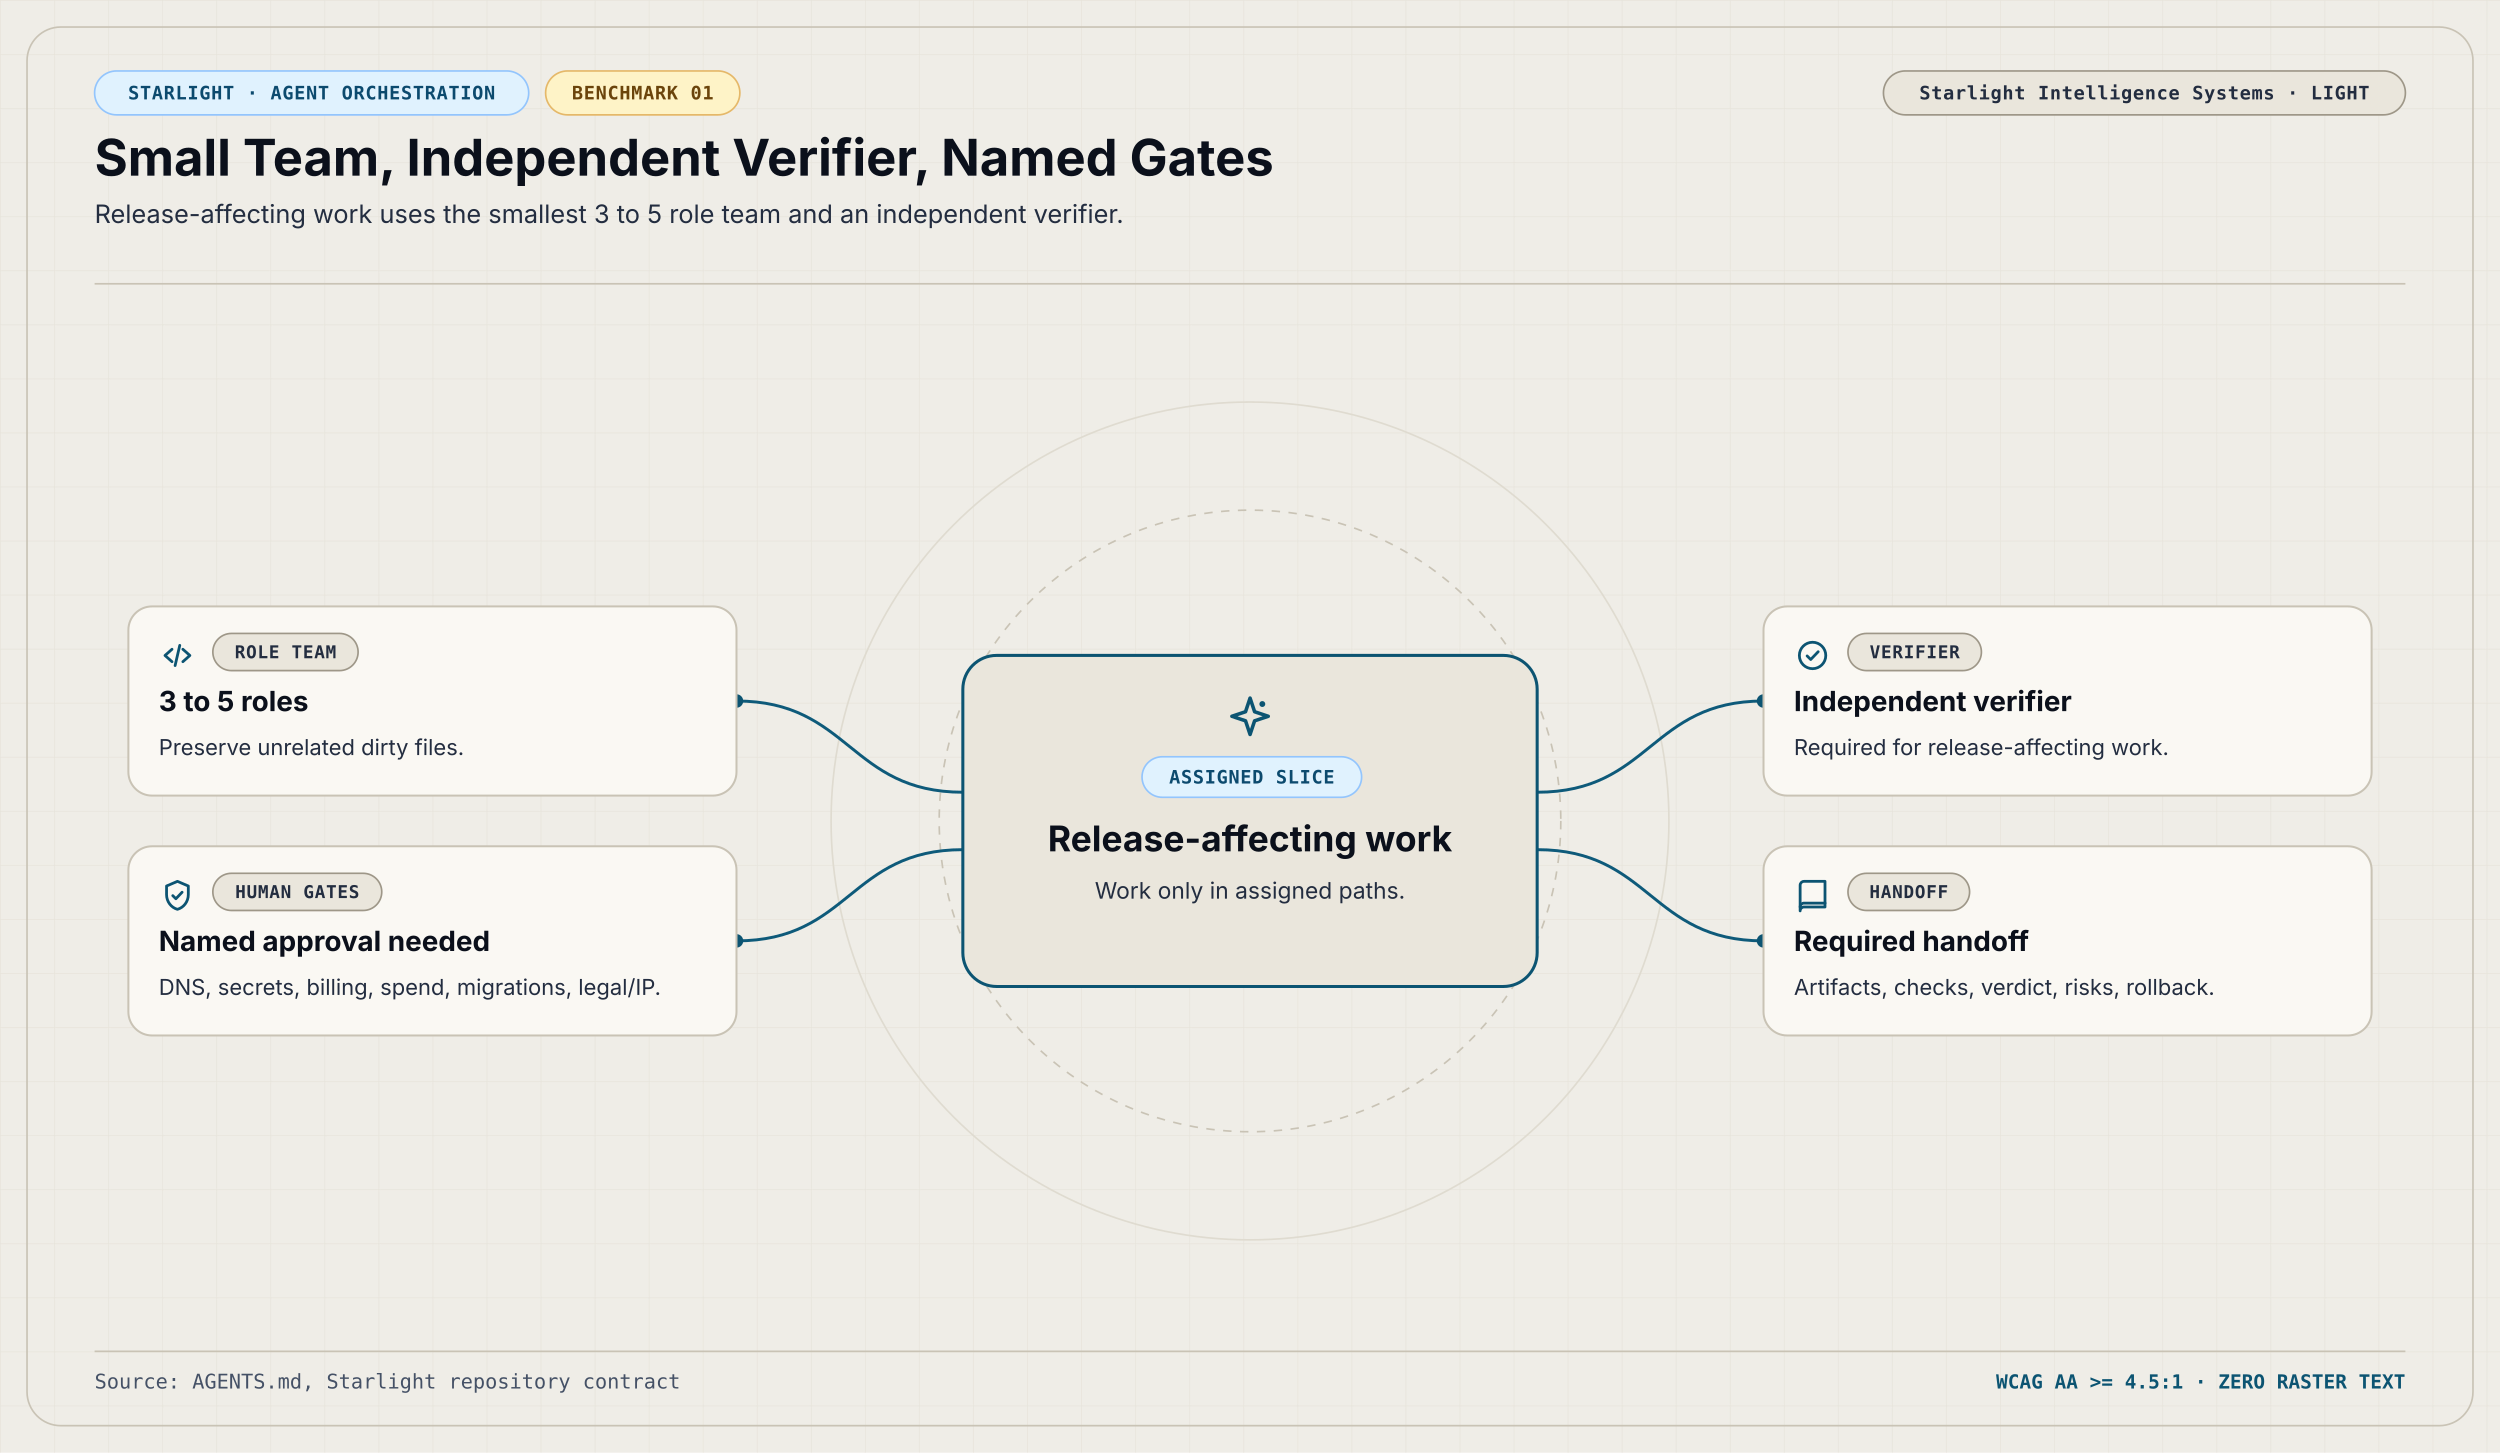
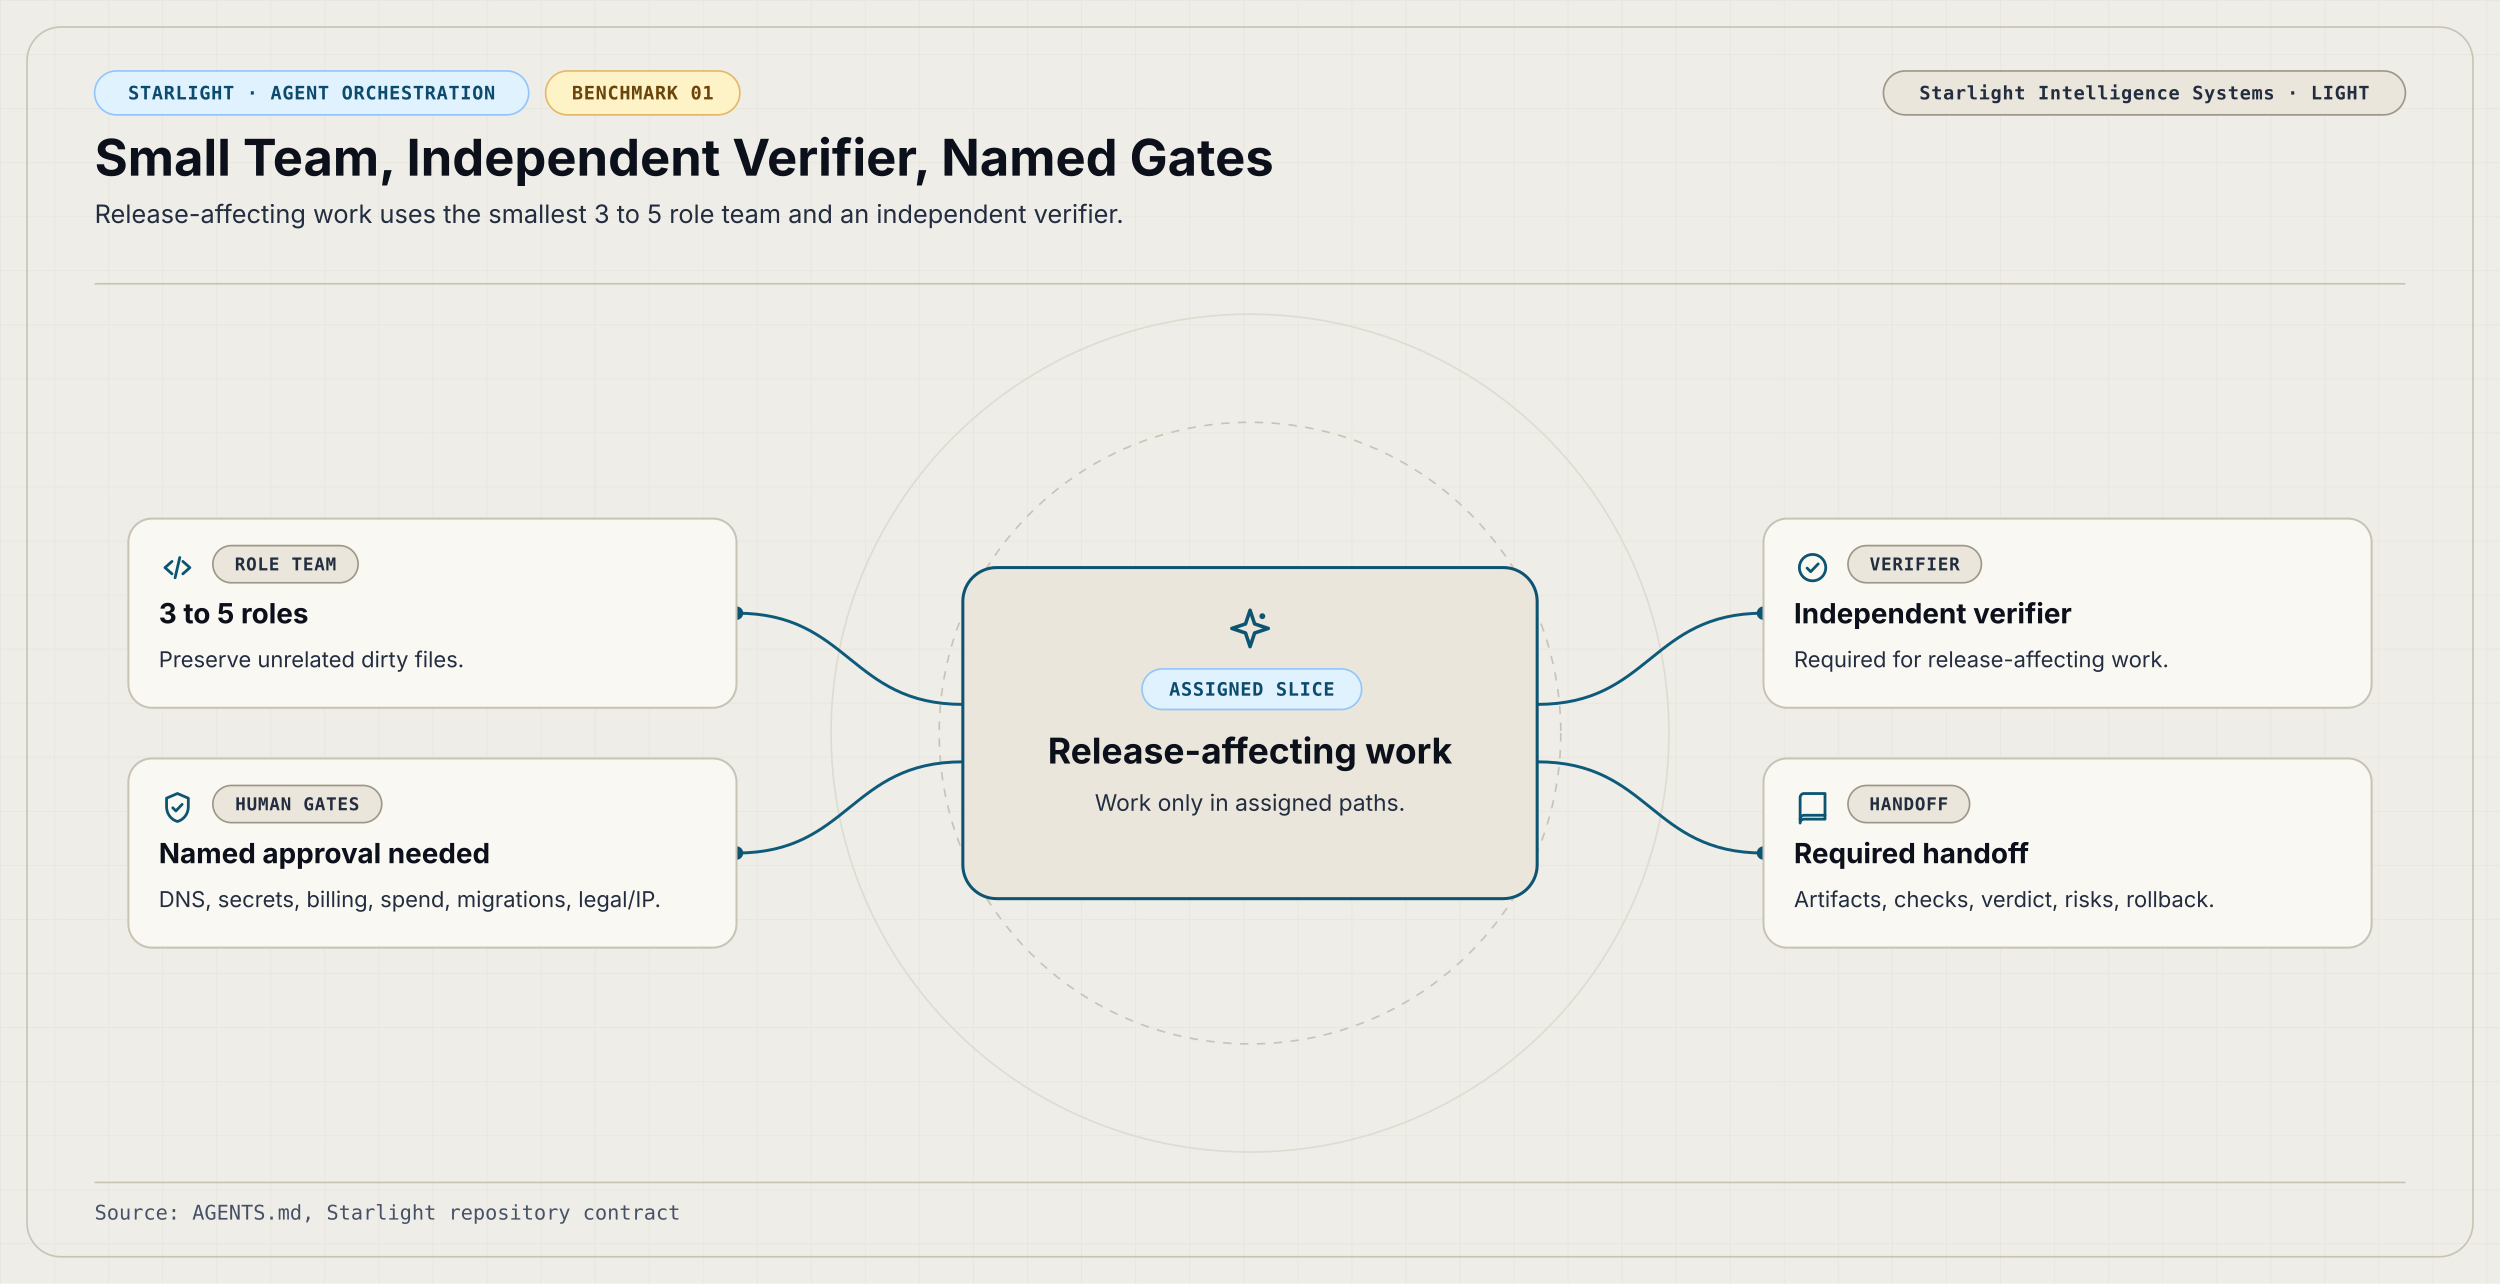
- <svg xmlns="http://www.w3.org/2000/svg" viewBox="0 0 1480 860" width="1480" height="860" role="img" aria-labelledby="title-ig-01-starlight-agent-orchestration-light desc-ig-01-starlight-agent-orchestration-light" data-brand="sis" data-archetype="hub-spoke" data-theme="light">
+ <svg xmlns="http://www.w3.org/2000/svg" viewBox="0 0 1480 760" width="1480" height="760" role="img" aria-labelledby="title-ig-01-starlight-agent-orchestration-light desc-ig-01-starlight-agent-orchestration-light" data-brand="sis" data-archetype="hub-spoke" data-theme="light">
  <defs>
    <linearGradient id="bg-grad-ig-01-starlight-agent-orchestration-light" x1="0" y1="0" x2="1" y2="1">
      <stop offset="0%" stop-color="#EFEDE7" />
      <stop offset="100%" stop-color="#E6E2D8" />
    </linearGradient>
    <pattern id="grid-ig-01-starlight-agent-orchestration-light" width="32" height="32" patternUnits="userSpaceOnUse">
      <path d="M 32 0 L 0 0 0 32" fill="none" stroke="#DFDBD0" stroke-width="0.75" />
    </pattern>
    <marker id="arrow-ig-01-starlight-agent-orchestration-light" viewBox="0 0 10 10" refX="7" refY="5" markerWidth="6.5" markerHeight="6.5" orient="auto-start-reverse">
      <path d="M 1 1.5 L 8.5 5 L 1 8.5 z" fill="#0E5A7A" />
    </marker>
  </defs>
-   <rect x="0" y="0" width="1480" height="860" fill="#EFEDE7" />
-   <rect x="0" y="0" width="1480" height="860" fill="url(#grid-ig-01-starlight-agent-orchestration-light)" opacity="0.55" />
-   <rect x="16" y="16" width="1448" height="828" rx="20" fill="none" stroke="#C9C3B5" stroke-width="1" />
+   <rect x="0" y="0" width="1480" height="760" fill="#EFEDE7" />
+   <rect x="0" y="0" width="1480" height="760" fill="url(#grid-ig-01-starlight-agent-orchestration-light)" opacity="0.55" />
+   <rect x="16" y="16" width="1448" height="728" rx="20" fill="none" stroke="#C9C3B5" stroke-width="1" />
  <rect x="56" y="42" width="257" height="26" rx="13" fill="#E0F2FE" stroke="#93C5FD" stroke-width="1" />
  <text x="184.5" y="58.85" fill="#0C4A6E" font-family="'IBM Plex Mono', 'JetBrains Mono', ui-monospace, monospace" font-size="11" font-weight="600" letter-spacing="0.4" text-anchor="middle">STARLIGHT · AGENT ORCHESTRATION</text>
  <rect x="323" y="42" width="115" height="26" rx="13" fill="#FEF3C7" stroke="#E5B869" stroke-width="1" />
  <text x="380.5" y="58.85" fill="#6B440B" font-family="'IBM Plex Mono', 'JetBrains Mono', ui-monospace, monospace" font-size="11" font-weight="600" letter-spacing="0.4" text-anchor="middle">BENCHMARK 01</text>
  <rect x="1115" y="42" width="309" height="26" rx="13" fill="#EAE6DC" stroke="#9E9788" stroke-width="1" />
  <text x="1269.5" y="58.85" fill="#232D40" font-family="'IBM Plex Mono', 'JetBrains Mono', ui-monospace, monospace" font-size="11" font-weight="600" letter-spacing="0.4" text-anchor="middle">Starlight Intelligence Systems · LIGHT</text>
  <text x="56" y="104" fill="#0B101B" font-family="'Instrument Sans', Inter, system-ui, -apple-system, sans-serif" font-size="30" font-weight="700">Small Team, Independent Verifier, Named Gates</text>
  <text x="56" y="132" fill="#232D40" font-family="'Instrument Sans', Inter, system-ui, -apple-system, sans-serif" font-size="15" font-weight="400">Release-affecting work uses the smallest 3 to 5 role team and an independent verifier.</text>
  <line x1="56" y1="168" x2="1424" y2="168" stroke="#C9C3B5" stroke-width="1" />
-   <line x1="56" y1="800" x2="1424" y2="800" stroke="#C9C3B5" stroke-width="1" />
-   <text x="56" y="822" fill="#455166" font-family="'IBM Plex Mono', 'JetBrains Mono', ui-monospace, monospace" font-size="12" font-weight="500">Source: AGENTS.md, Starlight repository contract</text>
-   <text x="1424" y="822" fill="#0C5472" font-family="'IBM Plex Mono', 'JetBrains Mono', ui-monospace, monospace" font-size="11.5" font-weight="600" text-anchor="end">WCAG AA &gt;= 4.5:1 · ZERO RASTER TEXT</text>
-   <circle cx="740" cy="486" r="184" fill="none" stroke="#C9C3B5" stroke-width="1" stroke-dasharray="5 5" />
-   <circle cx="740" cy="486" r="248" fill="none" stroke="#DFDBD0" stroke-width="1" />
-   <path d="M 570 469 C 503 469, 503 415, 436 415" fill="none" stroke="#0E5A7A" stroke-width="1.75" />
-   <circle cx="436" cy="415" r="4" fill="#0C5472" />
-   <rect x="76" y="359" width="360" height="112" rx="14" fill="#FAF8F3" stroke="#C9C3B5" stroke-width="1.2" />
-   <g transform="translate(94, 377) scale(0.92)" width="22" height="22" fill="none" stroke="#0C5472" stroke-width="1.8" stroke-linecap="round" stroke-linejoin="round">
+   <line x1="56" y1="700" x2="1424" y2="700" stroke="#C9C3B5" stroke-width="1" />
+   <text x="56" y="722" fill="#455166" font-family="'IBM Plex Mono', 'JetBrains Mono', ui-monospace, monospace" font-size="12" font-weight="500">Source: AGENTS.md, Starlight repository contract</text>
+   <circle cx="740" cy="434" r="184" fill="none" stroke="#C9C3B5" stroke-width="1" stroke-dasharray="5 5" />
+   <circle cx="740" cy="434" r="248" fill="none" stroke="#DFDBD0" stroke-width="1" />
+   <path d="M 570 417 C 503 417, 503 363, 436 363" fill="none" stroke="#0E5A7A" stroke-width="1.75" />
+   <circle cx="436" cy="363" r="4" fill="#0C5472" />
+   <rect x="76" y="307" width="360" height="112" rx="14" fill="#FAF8F3" stroke="#C9C3B5" stroke-width="1.2" />
+   <g transform="translate(94, 325) scale(0.92)" width="22" height="22" fill="none" stroke="#0C5472" stroke-width="1.8" stroke-linecap="round" stroke-linejoin="round">
    <path d="M8.5 8L4 12l4.5 4M15.5 8L20 12l-4.5 4M13.5 5.5l-3 13" />
  </g>
-   <rect x="126" y="375" width="86" height="22" rx="11" fill="#EAE6DC" stroke="#9E9788" stroke-width="1" />
-   <text x="169" y="389.68" fill="#232D40" font-family="'IBM Plex Mono', 'JetBrains Mono', ui-monospace, monospace" font-size="10.5" font-weight="600" letter-spacing="0.4" text-anchor="middle">ROLE TEAM</text>
-   <text x="94" y="421" fill="#0B101B" font-family="'Instrument Sans', Inter, system-ui, -apple-system, sans-serif" font-size="16.5" font-weight="700">3 to 5 roles</text>
-   <text x="94" y="447" fill="#232D40" font-family="'Instrument Sans', Inter, system-ui, -apple-system, sans-serif" font-size="13" font-weight="400">Preserve unrelated dirty files.</text>
-   <path d="M 570 503 C 503 503, 503 557, 436 557" fill="none" stroke="#0E5A7A" stroke-width="1.75" />
-   <circle cx="436" cy="557" r="4" fill="#0C5472" />
-   <rect x="76" y="501" width="360" height="112" rx="14" fill="#FAF8F3" stroke="#C9C3B5" stroke-width="1.2" />
-   <g transform="translate(94, 519) scale(0.92)" width="22" height="22" fill="none" stroke="#0C5472" stroke-width="1.8" stroke-linecap="round" stroke-linejoin="round">
+   <rect x="126" y="323" width="86" height="22" rx="11" fill="#EAE6DC" stroke="#9E9788" stroke-width="1" />
+   <text x="169" y="337.68" fill="#232D40" font-family="'IBM Plex Mono', 'JetBrains Mono', ui-monospace, monospace" font-size="10.5" font-weight="600" letter-spacing="0.4" text-anchor="middle">ROLE TEAM</text>
+   <text x="94" y="369" fill="#0B101B" font-family="'Instrument Sans', Inter, system-ui, -apple-system, sans-serif" font-size="16.5" font-weight="700">3 to 5 roles</text>
+   <text x="94" y="395" fill="#232D40" font-family="'Instrument Sans', Inter, system-ui, -apple-system, sans-serif" font-size="13" font-weight="400">Preserve unrelated dirty files.</text>
+   <path d="M 570 451 C 503 451, 503 505, 436 505" fill="none" stroke="#0E5A7A" stroke-width="1.75" />
+   <circle cx="436" cy="505" r="4" fill="#0C5472" />
+   <rect x="76" y="449" width="360" height="112" rx="14" fill="#FAF8F3" stroke="#C9C3B5" stroke-width="1.2" />
+   <g transform="translate(94, 467) scale(0.92)" width="22" height="22" fill="none" stroke="#0C5472" stroke-width="1.8" stroke-linecap="round" stroke-linejoin="round">
    <path d="M12 3l7 3v5.5c0 4.6-3 8.4-7 9.5-4-1.1-7-4.9-7-9.5V6l7-3z" />
    <path d="M9 12.2l2 2 4-4.2" />
  </g>
-   <rect x="126" y="517" width="100" height="22" rx="11" fill="#EAE6DC" stroke="#9E9788" stroke-width="1" />
-   <text x="176" y="531.67" fill="#232D40" font-family="'IBM Plex Mono', 'JetBrains Mono', ui-monospace, monospace" font-size="10.5" font-weight="600" letter-spacing="0.4" text-anchor="middle">HUMAN GATES</text>
-   <text x="94" y="563" fill="#0B101B" font-family="'Instrument Sans', Inter, system-ui, -apple-system, sans-serif" font-size="16.5" font-weight="700">Named approval needed</text>
-   <text x="94" y="589" fill="#232D40" font-family="'Instrument Sans', Inter, system-ui, -apple-system, sans-serif" font-size="13" font-weight="400">DNS, secrets, billing, spend, migrations, legal/IP.</text>
-   <path d="M 910 469 C 977 469, 977 415, 1044 415" fill="none" stroke="#0E5A7A" stroke-width="1.75" />
-   <circle cx="1044" cy="415" r="4" fill="#0C5472" />
-   <rect x="1044" y="359" width="360" height="112" rx="14" fill="#FAF8F3" stroke="#C9C3B5" stroke-width="1.2" />
-   <g transform="translate(1062, 377) scale(0.92)" width="22" height="22" fill="none" stroke="#0C5472" stroke-width="1.8" stroke-linecap="round" stroke-linejoin="round">
+   <rect x="126" y="465" width="100" height="22" rx="11" fill="#EAE6DC" stroke="#9E9788" stroke-width="1" />
+   <text x="176" y="479.68" fill="#232D40" font-family="'IBM Plex Mono', 'JetBrains Mono', ui-monospace, monospace" font-size="10.5" font-weight="600" letter-spacing="0.4" text-anchor="middle">HUMAN GATES</text>
+   <text x="94" y="511" fill="#0B101B" font-family="'Instrument Sans', Inter, system-ui, -apple-system, sans-serif" font-size="16.5" font-weight="700">Named approval needed</text>
+   <text x="94" y="537" fill="#232D40" font-family="'Instrument Sans', Inter, system-ui, -apple-system, sans-serif" font-size="13" font-weight="400">DNS, secrets, billing, spend, migrations, legal/IP.</text>
+   <path d="M 910 417 C 977 417, 977 363, 1044 363" fill="none" stroke="#0E5A7A" stroke-width="1.75" />
+   <circle cx="1044" cy="363" r="4" fill="#0C5472" />
+   <rect x="1044" y="307" width="360" height="112" rx="14" fill="#FAF8F3" stroke="#C9C3B5" stroke-width="1.2" />
+   <g transform="translate(1062, 325) scale(0.92)" width="22" height="22" fill="none" stroke="#0C5472" stroke-width="1.8" stroke-linecap="round" stroke-linejoin="round">
    <circle cx="12" cy="12" r="8.5" />
    <path d="M8.5 12.3l2.3 2.3 4.8-5" />
  </g>
-   <rect x="1094" y="375" width="79" height="22" rx="11" fill="#EAE6DC" stroke="#9E9788" stroke-width="1" />
-   <text x="1133.5" y="389.68" fill="#232D40" font-family="'IBM Plex Mono', 'JetBrains Mono', ui-monospace, monospace" font-size="10.5" font-weight="600" letter-spacing="0.4" text-anchor="middle">VERIFIER</text>
-   <text x="1062" y="421" fill="#0B101B" font-family="'Instrument Sans', Inter, system-ui, -apple-system, sans-serif" font-size="16.5" font-weight="700">Independent verifier</text>
-   <text x="1062" y="447" fill="#232D40" font-family="'Instrument Sans', Inter, system-ui, -apple-system, sans-serif" font-size="13" font-weight="400">Required for release-affecting work.</text>
-   <path d="M 910 503 C 977 503, 977 557, 1044 557" fill="none" stroke="#0E5A7A" stroke-width="1.75" />
-   <circle cx="1044" cy="557" r="4" fill="#0C5472" />
-   <rect x="1044" y="501" width="360" height="112" rx="14" fill="#FAF8F3" stroke="#C9C3B5" stroke-width="1.2" />
-   <g transform="translate(1062, 519) scale(0.92)" width="22" height="22" fill="none" stroke="#0C5472" stroke-width="1.8" stroke-linecap="round" stroke-linejoin="round">
+   <rect x="1094" y="323" width="79" height="22" rx="11" fill="#EAE6DC" stroke="#9E9788" stroke-width="1" />
+   <text x="1133.5" y="337.68" fill="#232D40" font-family="'IBM Plex Mono', 'JetBrains Mono', ui-monospace, monospace" font-size="10.5" font-weight="600" letter-spacing="0.4" text-anchor="middle">VERIFIER</text>
+   <text x="1062" y="369" fill="#0B101B" font-family="'Instrument Sans', Inter, system-ui, -apple-system, sans-serif" font-size="16.5" font-weight="700">Independent verifier</text>
+   <text x="1062" y="395" fill="#232D40" font-family="'Instrument Sans', Inter, system-ui, -apple-system, sans-serif" font-size="13" font-weight="400">Required for release-affecting work.</text>
+   <path d="M 910 451 C 977 451, 977 505, 1044 505" fill="none" stroke="#0E5A7A" stroke-width="1.75" />
+   <circle cx="1044" cy="505" r="4" fill="#0C5472" />
+   <rect x="1044" y="449" width="360" height="112" rx="14" fill="#FAF8F3" stroke="#C9C3B5" stroke-width="1.2" />
+   <g transform="translate(1062, 467) scale(0.92)" width="22" height="22" fill="none" stroke="#0C5472" stroke-width="1.8" stroke-linecap="round" stroke-linejoin="round">
    <path d="M4 5.5A2.5 2.5 0 0 1 6.5 3H20v16.5H6.5A2.5 2.5 0 0 0 4 22V5.5z" />
    <path d="M4 19.5A2.5 2.5 0 0 1 6.5 17H20" />
  </g>
-   <rect x="1094" y="517" width="72" height="22" rx="11" fill="#EAE6DC" stroke="#9E9788" stroke-width="1" />
-   <text x="1130" y="531.67" fill="#232D40" font-family="'IBM Plex Mono', 'JetBrains Mono', ui-monospace, monospace" font-size="10.5" font-weight="600" letter-spacing="0.4" text-anchor="middle">HANDOFF</text>
-   <text x="1062" y="563" fill="#0B101B" font-family="'Instrument Sans', Inter, system-ui, -apple-system, sans-serif" font-size="16.5" font-weight="700">Required handoff</text>
-   <text x="1062" y="589" fill="#232D40" font-family="'Instrument Sans', Inter, system-ui, -apple-system, sans-serif" font-size="13" font-weight="400">Artifacts, checks, verdict, risks, rollback.</text>
-   <rect x="570" y="388" width="340" height="196" rx="20" fill="#EAE6DC" stroke="#0C5472" stroke-width="1.8" />
-   <g transform="translate(726, 410) scale(1.17)" width="28" height="28" fill="none" stroke="#0C5472" stroke-width="1.8" stroke-linecap="round" stroke-linejoin="round">
+   <rect x="1094" y="465" width="72" height="22" rx="11" fill="#EAE6DC" stroke="#9E9788" stroke-width="1" />
+   <text x="1130" y="479.68" fill="#232D40" font-family="'IBM Plex Mono', 'JetBrains Mono', ui-monospace, monospace" font-size="10.5" font-weight="600" letter-spacing="0.4" text-anchor="middle">HANDOFF</text>
+   <text x="1062" y="511" fill="#0B101B" font-family="'Instrument Sans', Inter, system-ui, -apple-system, sans-serif" font-size="16.5" font-weight="700">Required handoff</text>
+   <text x="1062" y="537" fill="#232D40" font-family="'Instrument Sans', Inter, system-ui, -apple-system, sans-serif" font-size="13" font-weight="400">Artifacts, checks, verdict, risks, rollback.</text>
+   <rect x="570" y="336" width="340" height="196" rx="20" fill="#EAE6DC" stroke="#0C5472" stroke-width="1.8" />
+   <g transform="translate(726, 358) scale(1.17)" width="28" height="28" fill="none" stroke="#0C5472" stroke-width="1.8" stroke-linecap="round" stroke-linejoin="round">
    <path d="M12 2.8L14.3 9.7L21.2 12L14.3 14.3L12 21.2L9.7 14.3L2.8 12L9.7 9.7Z" />
    <circle cx="18.2" cy="5.8" r="1.5" fill="#0C5472" stroke="none" />
  </g>
-   <rect x="676.08" y="448" width="130" height="24" rx="12" fill="#E0F2FE" stroke="#93C5FD" stroke-width="1" />
-   <text x="741.08" y="463.85" fill="#0C4A6E" font-family="'IBM Plex Mono', 'JetBrains Mono', ui-monospace, monospace" font-size="11" font-weight="600" letter-spacing="0.4" text-anchor="middle">ASSIGNED SLICE</text>
-   <text x="740" y="504" fill="#0B101B" font-family="'Instrument Sans', Inter, system-ui, -apple-system, sans-serif" font-size="21" font-weight="700" text-anchor="middle">Release-affecting work</text>
-   <text x="740" y="532" fill="#232D40" font-family="'Instrument Sans', Inter, system-ui, -apple-system, sans-serif" font-size="13.5" font-weight="400" text-anchor="middle">Work only in assigned paths.</text>
+   <rect x="676.08" y="396" width="130" height="24" rx="12" fill="#E0F2FE" stroke="#93C5FD" stroke-width="1" />
+   <text x="741.08" y="411.85" fill="#0C4A6E" font-family="'IBM Plex Mono', 'JetBrains Mono', ui-monospace, monospace" font-size="11" font-weight="600" letter-spacing="0.4" text-anchor="middle">ASSIGNED SLICE</text>
+   <text x="740" y="452" fill="#0B101B" font-family="'Instrument Sans', Inter, system-ui, -apple-system, sans-serif" font-size="21" font-weight="700" text-anchor="middle">Release-affecting work</text>
+   <text x="740" y="480" fill="#232D40" font-family="'Instrument Sans', Inter, system-ui, -apple-system, sans-serif" font-size="13.5" font-weight="400" text-anchor="middle">Work only in assigned paths.</text>
</svg>
